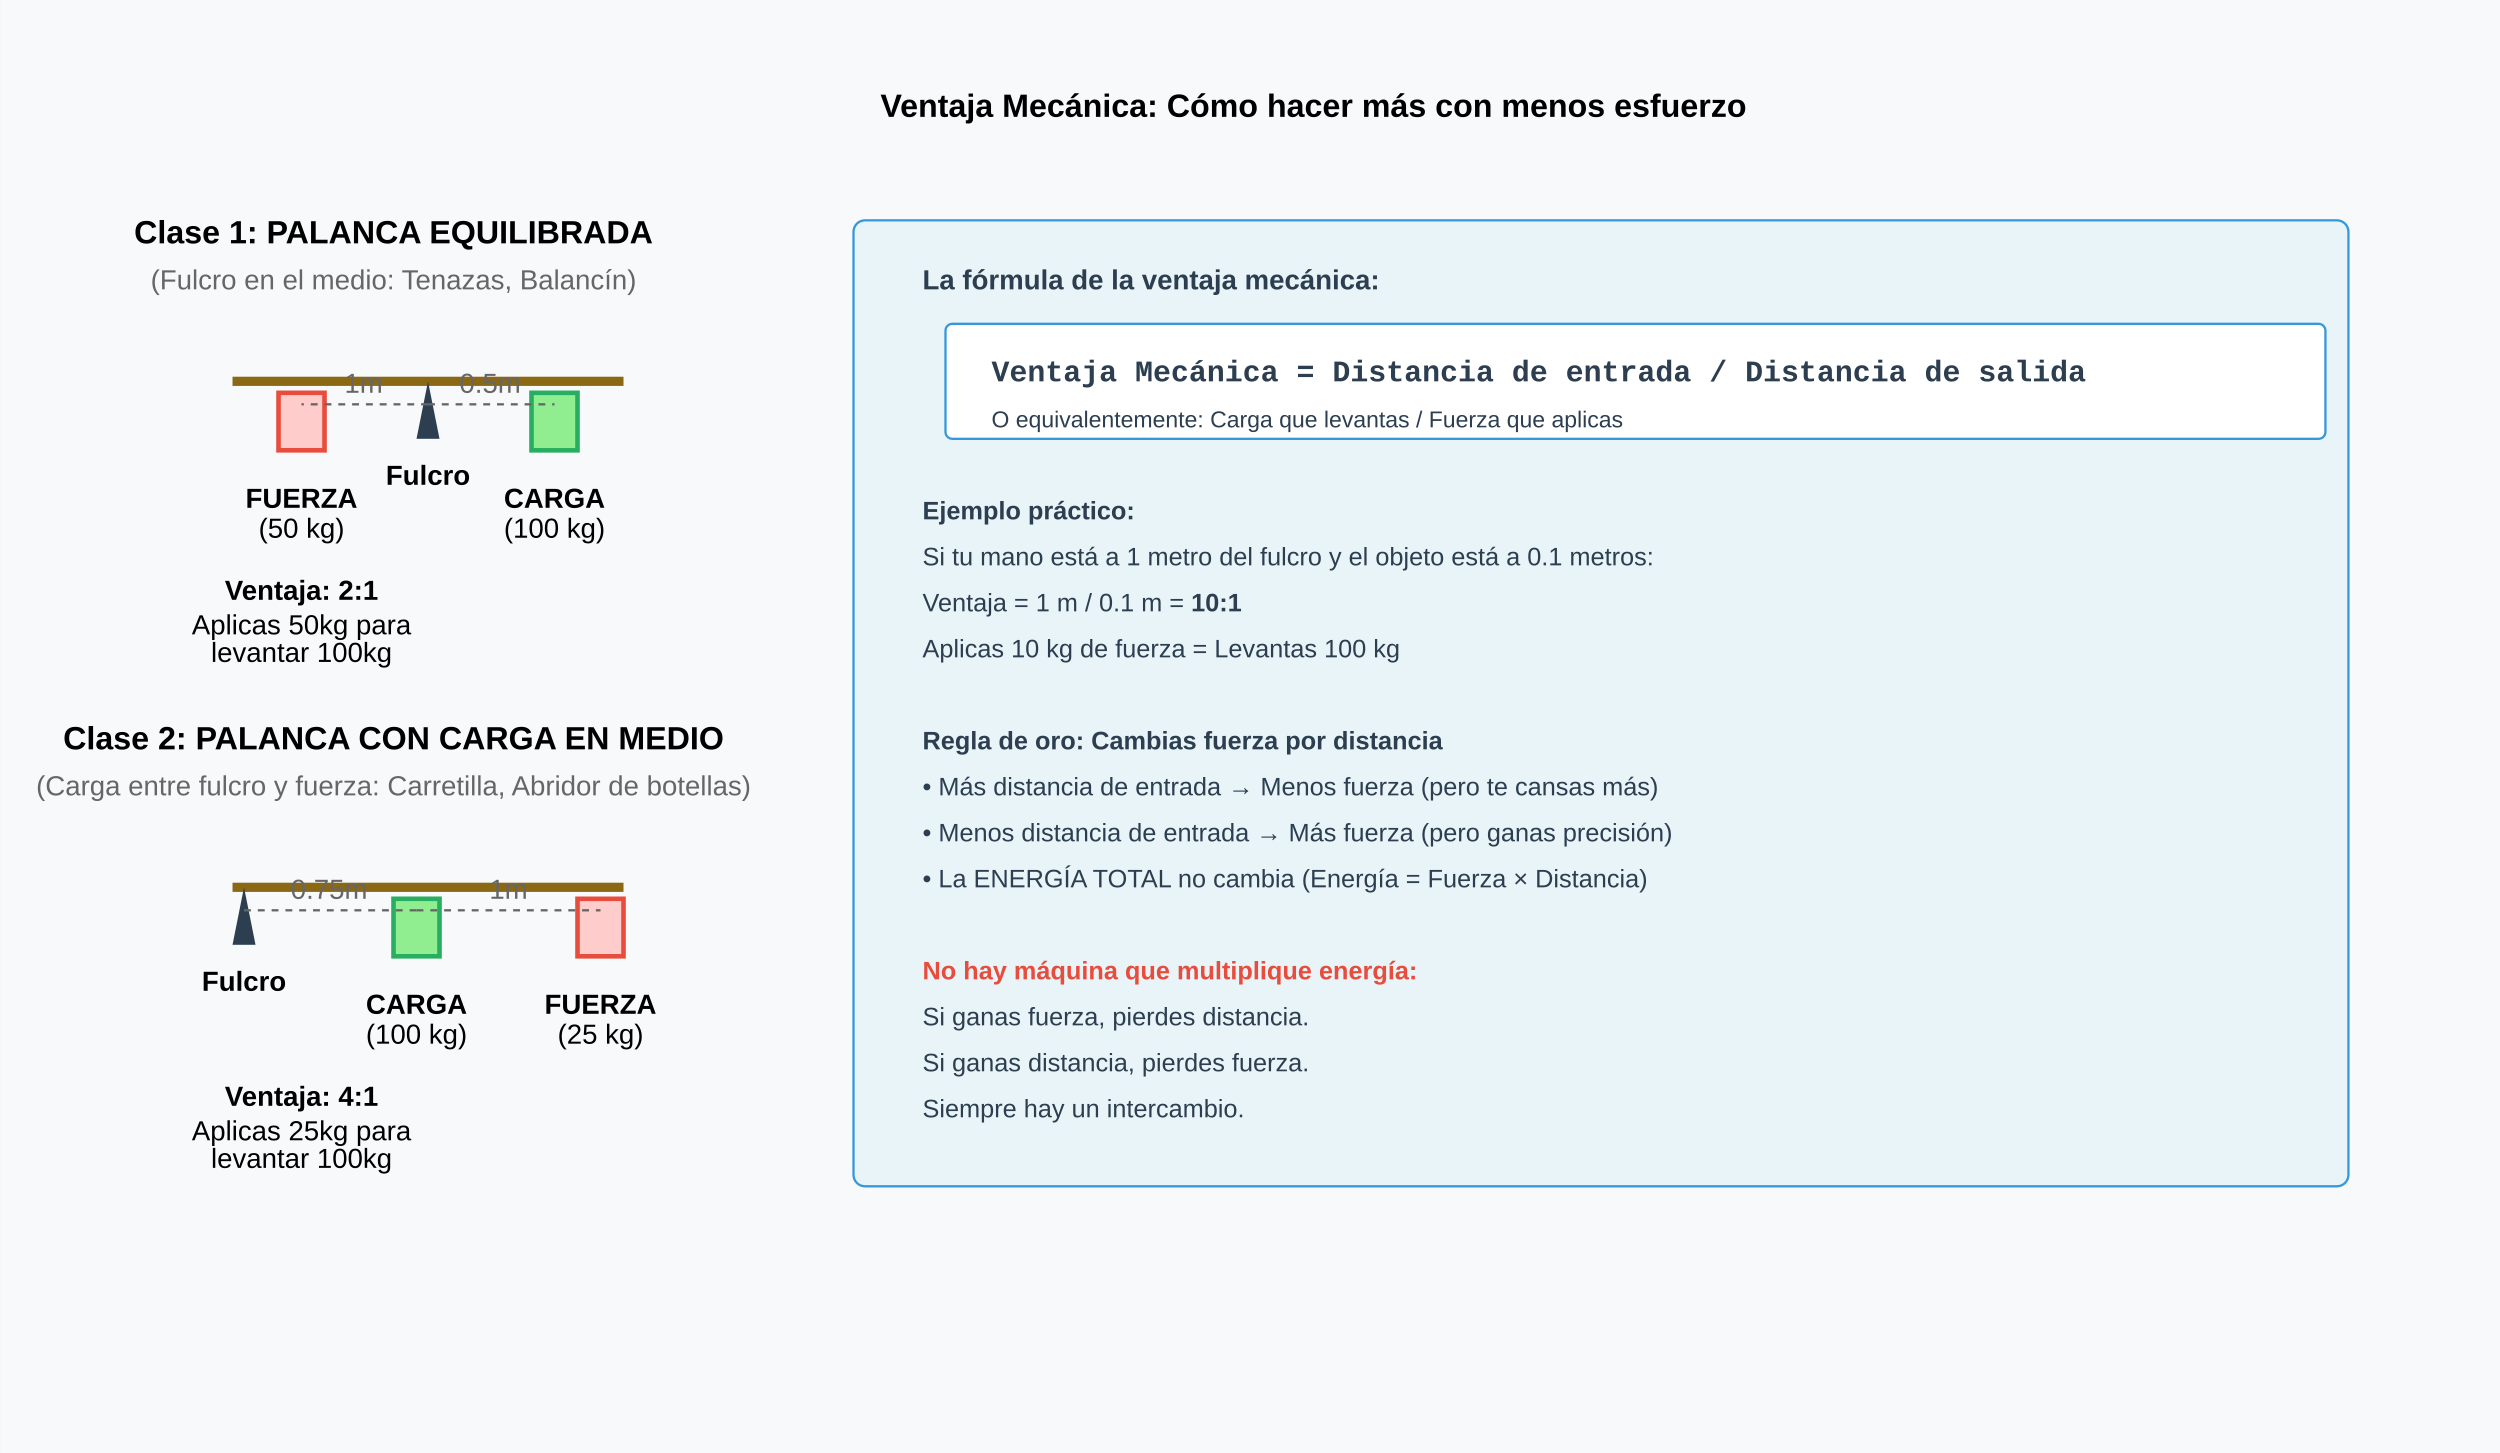
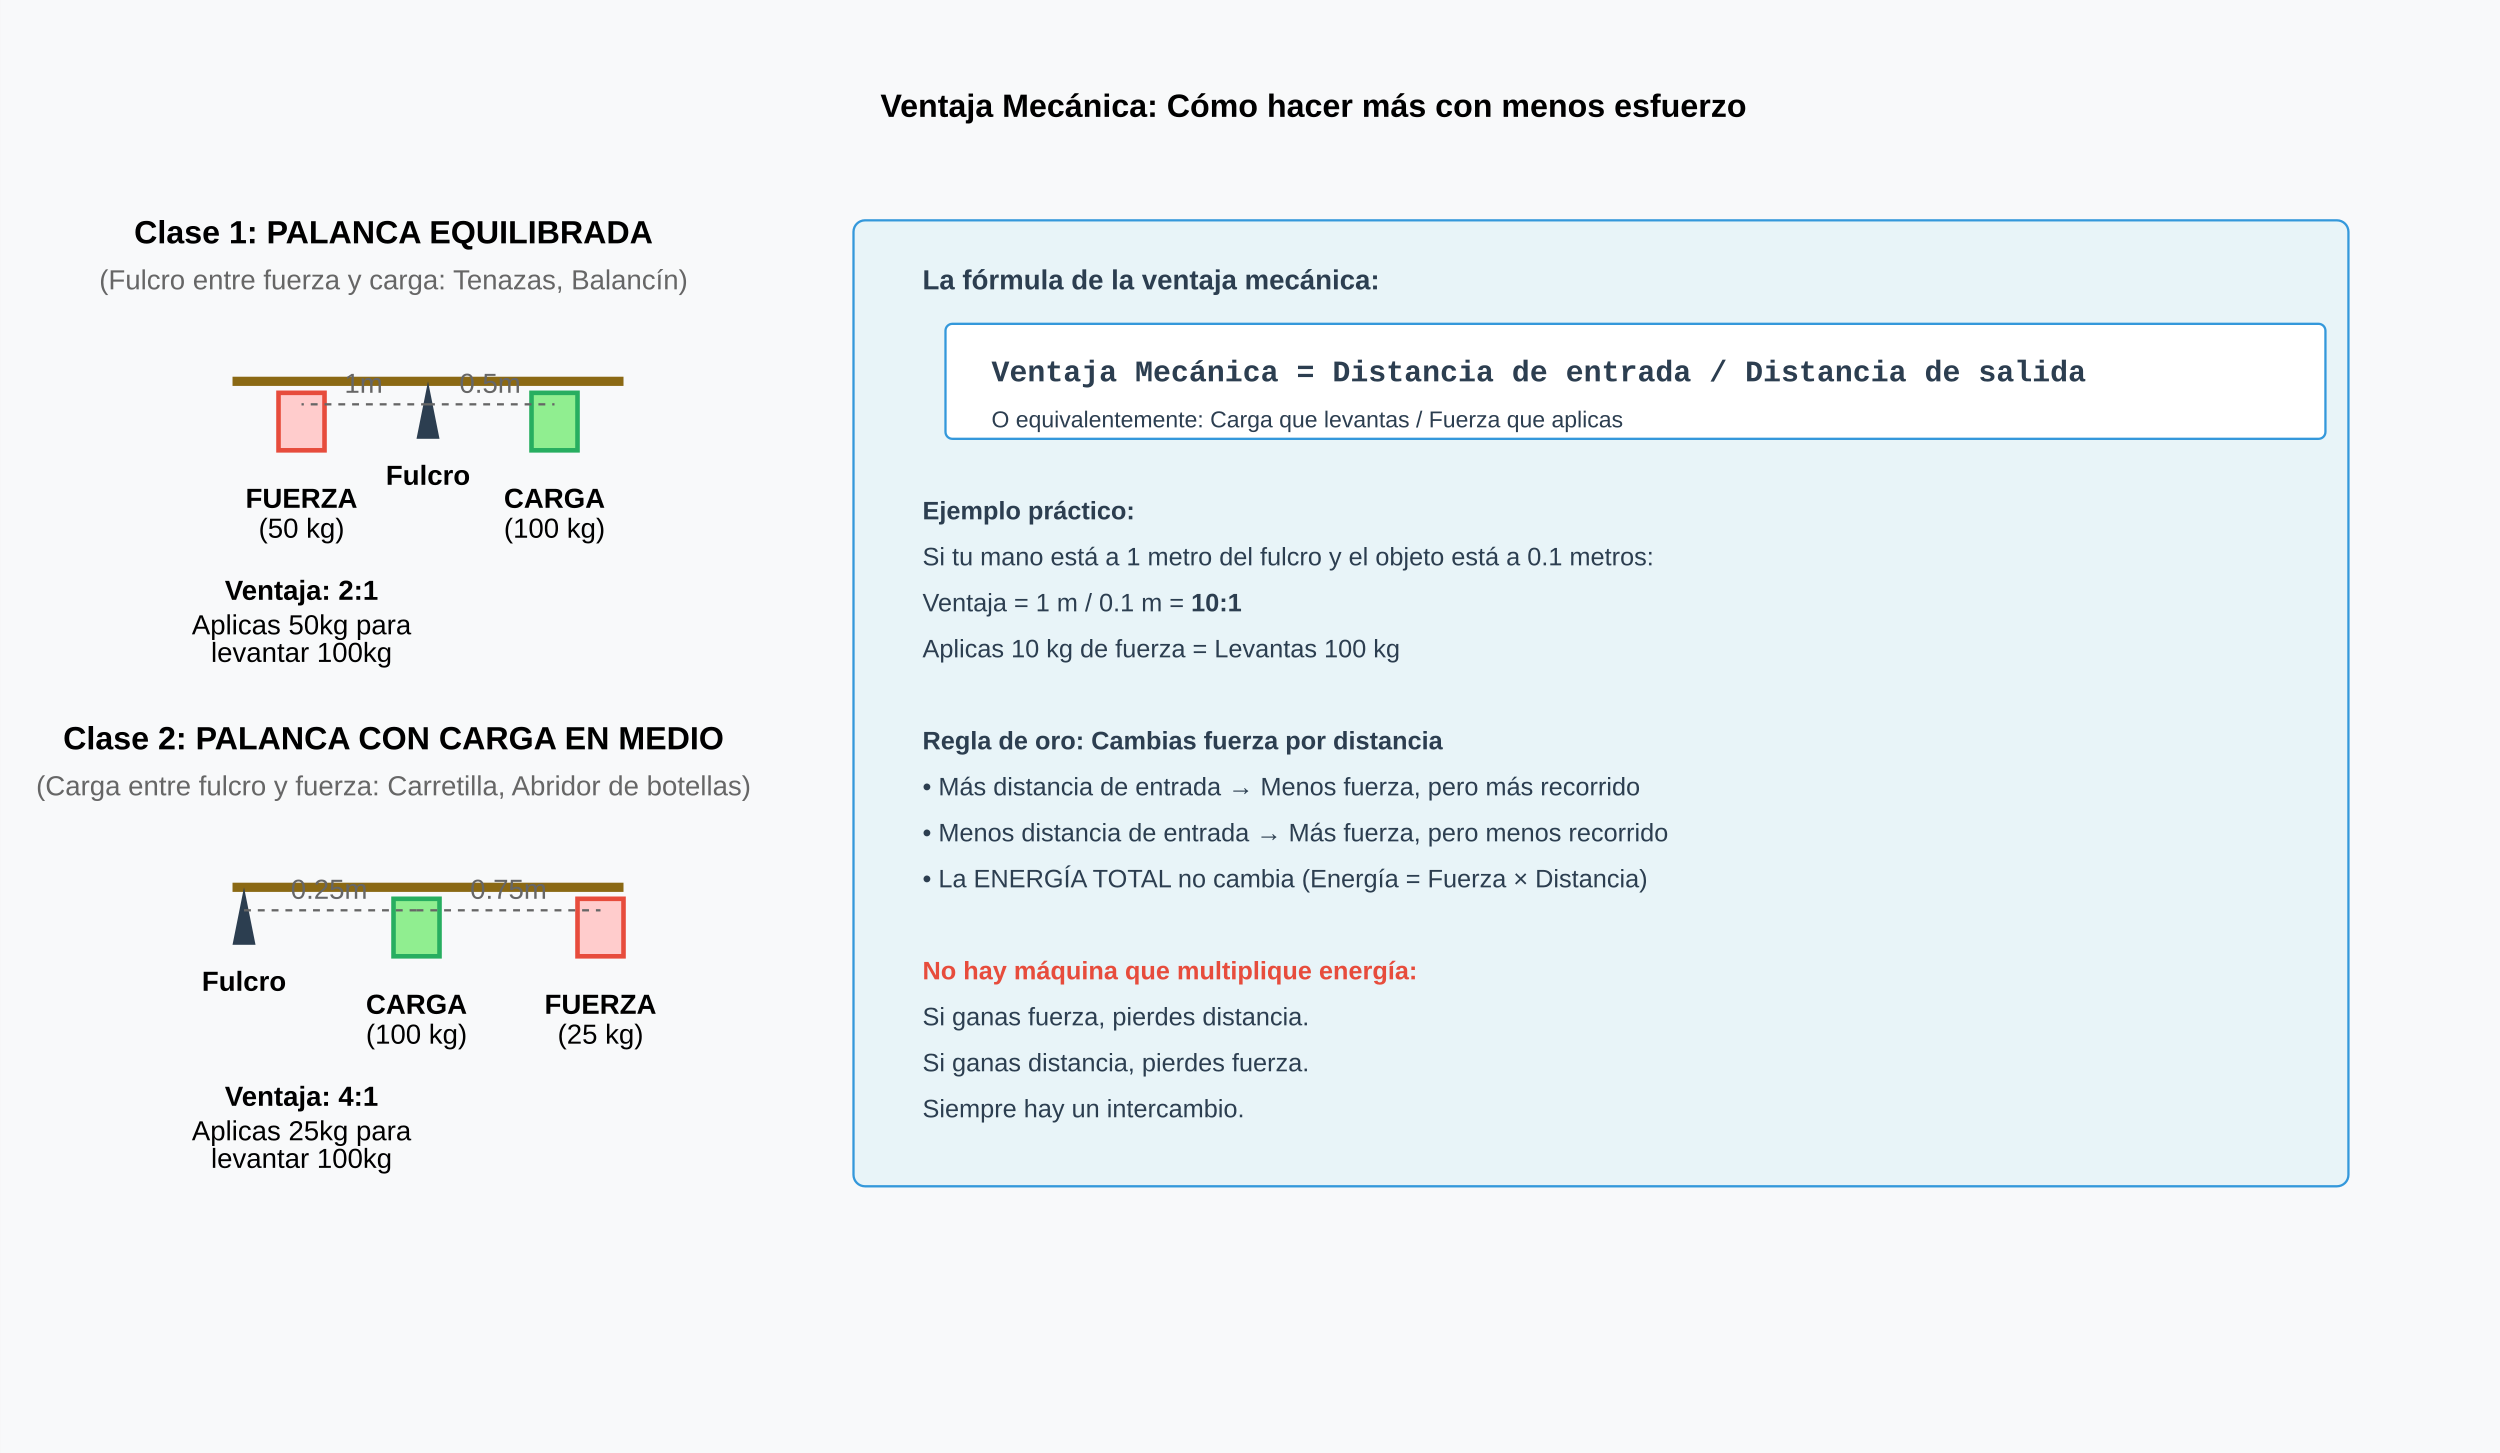
<svg xmlns="http://www.w3.org/2000/svg" viewBox="-71.1 -15.8 1087 631.7">
  <defs>
    <style>
      .box { stroke: #2c3e50; stroke-width: 2; fill-opacity: 0.9; }
      .title { font-family: Arial, sans-serif; font-size: 14px; font-weight: bold; text-anchor: middle; }
      .label { font-family: Arial, sans-serif; font-size: 12px; text-anchor: middle; }
      .lever { stroke: #8b6914; stroke-width: 4; fill: #d4a574; }
      .force { stroke: #e74c3c; stroke-width: 3; fill: none; marker-end: url(#arrowred); }
      .load { stroke: #27ae60; stroke-width: 3; fill: none; marker-end: url(#arrowgreen); }
    </style>
    <marker id="arrowred" markerWidth="10" markerHeight="10" refX="9" refY="3" orient="auto" markerUnits="strokeWidth">
      <path d="M0,0 L0,6 L9,3 z" fill="#e74c3c" />
    </marker>
    <marker id="arrowgreen" markerWidth="10" markerHeight="10" refX="9" refY="3" orient="auto" markerUnits="strokeWidth">
      <path d="M0,0 L0,6 L9,3 z" fill="#27ae60" />
    </marker>
  </defs>
  <rect x="-71" y="-16" width="1087" height="632" fill="#f8f9fa" />
  <text x="500" y="35" class="title" font-size="18">Ventaja Mecánica: Cómo hacer más con menos esfuerzo</text>
  <g>
    <text x="100" y="90" class="title" font-size="12" text-anchor="start" font-weight="bold">Clase 1: PALANCA EQUILIBRADA</text>
-     <text x="100" y="110" class="label" font-size="10" text-anchor="start" fill="#666">(Fulcro en el medio: Tenazas, Balancín)</text>
+     <text x="100" y="110" class="label" font-size="10" text-anchor="start" fill="#666">(Fulcro entre fuerza y carga: Tenazas, Balancín)</text>
    <line x1="30" y1="150" x2="200" y2="150" class="lever" />
    <polygon points="115,150 110,175 120,175" fill="#2c3e50" />
    <text x="115" y="195" class="label" font-size="9" font-weight="bold">Fulcro</text>
    <rect x="160" y="155" width="20" height="25" fill="#90ee90" stroke="#27ae60" stroke-width="2" />
    <text x="170" y="205" class="label" font-size="9" font-weight="bold">CARGA</text>
    <text x="170" y="218" class="label" font-size="8">(100 kg)</text>
    <rect x="50" y="155" width="20" height="25" fill="#ffcccc" stroke="#e74c3c" stroke-width="2" />
    <text x="60" y="205" class="label" font-size="9" font-weight="bold">FUERZA</text>
    <text x="60" y="218" class="label" font-size="8">(50 kg)</text>
    <line x1="115" y1="160" x2="60" y2="160" stroke="#666" stroke-width="1" stroke-dasharray="3,3" />
    <text x="87" y="155" class="label" font-size="8" fill="#666">1m</text>
    <line x1="115" y1="160" x2="170" y2="160" stroke="#666" stroke-width="1" stroke-dasharray="3,3" />
    <text x="142" y="155" class="label" font-size="8" fill="#666">0.5m</text>
    <text x="60" y="245" class="label" font-size="9" text-anchor="middle" font-weight="bold">Ventaja: 2:1</text>
    <text x="60" y="260" class="label" font-size="8" text-anchor="middle">Aplicas 50kg para</text>
    <text x="60" y="272" class="label" font-size="8" text-anchor="middle">levantar 100kg</text>
  </g>
  <g>
    <text x="100" y="310" class="title" font-size="12" text-anchor="start" font-weight="bold">Clase 2: PALANCA CON CARGA EN MEDIO</text>
    <text x="100" y="330" class="label" font-size="10" text-anchor="start" fill="#666">(Carga entre fulcro y fuerza: Carretilla, Abridor de botellas)</text>
    <line x1="30" y1="370" x2="200" y2="370" class="lever" />
    <polygon points="35,370 30,395 40,395" fill="#2c3e50" />
    <text x="35" y="415" class="label" font-size="9" font-weight="bold">Fulcro</text>
    <rect x="100" y="375" width="20" height="25" fill="#90ee90" stroke="#27ae60" stroke-width="2" />
    <text x="110" y="425" class="label" font-size="9" font-weight="bold">CARGA</text>
    <text x="110" y="438" class="label" font-size="8">(100 kg)</text>
    <rect x="180" y="375" width="20" height="25" fill="#ffcccc" stroke="#e74c3c" stroke-width="2" />
    <text x="190" y="425" class="label" font-size="9" font-weight="bold">FUERZA</text>
    <text x="190" y="438" class="label" font-size="8">(25 kg)</text>
    <line x1="35" y1="380" x2="110" y2="380" stroke="#666" stroke-width="1" stroke-dasharray="3,3" />
-     <text x="72" y="375" class="label" font-size="8" fill="#666">0.75m</text>
+     <text x="72" y="375" class="label" font-size="8" fill="#666">0.25m</text>
    <line x1="110" y1="380" x2="190" y2="380" stroke="#666" stroke-width="1" stroke-dasharray="3,3" />
-     <text x="150" y="375" class="label" font-size="8" fill="#666">1m</text>
+     <text x="150" y="375" class="label" font-size="8" fill="#666">0.75m</text>
    <text x="60" y="465" class="label" font-size="9" text-anchor="middle" font-weight="bold">Ventaja: 4:1</text>
    <text x="60" y="480" class="label" font-size="8" text-anchor="middle">Aplicas 25kg para</text>
    <text x="60" y="492" class="label" font-size="8" text-anchor="middle">levantar 100kg</text>
  </g>
  <rect x="300" y="80" width="650" height="420" fill="#e8f4f8" stroke="#3498db" stroke-width="1" rx="5" />
  <g font-family="Arial" font-size="11" fill="#2c3e50" text-anchor="start">
    <text x="330" y="110" font-weight="bold" font-size="12">La fórmula de la ventaja mecánica:</text>
    <rect x="340" y="125" width="600" height="50" fill="white" stroke="#3498db" stroke-width="1" rx="3" />
    <text x="360" y="150" font-family="'Courier New', monospace" font-size="13" font-weight="bold">Ventaja Mecánica = Distancia de entrada / Distancia de salida</text>
    <text x="360" y="170" font-size="10">O equivalentemente: Carga que levantas / Fuerza que aplicas</text>
    <text x="330" y="210" font-weight="bold">Ejemplo práctico:</text>
    <text x="330" y="230">Si tu mano está a 1 metro del fulcro y el objeto está a 0.1 metros:</text>
    <text x="330" y="250">Ventaja = 1 m / 0.1 m = <tspan font-weight="bold">10:1</tspan>
    </text>
    <text x="330" y="270">Aplicas 10 kg de fuerza = Levantas 100 kg</text>
    <text x="330" y="310" font-weight="bold">Regla de oro: Cambias fuerza por distancia</text>
-     <text x="330" y="330">• Más distancia de entrada → Menos fuerza (pero te cansas más)</text>
-     <text x="330" y="350">• Menos distancia de entrada → Más fuerza (pero ganas precisión)</text>
+     <text x="330" y="330">• Más distancia de entrada → Menos fuerza, pero más recorrido</text>
+     <text x="330" y="350">• Menos distancia de entrada → Más fuerza, pero menos recorrido</text>
    <text x="330" y="370">• La ENERGÍA TOTAL no cambia (Energía = Fuerza × Distancia)</text>
    <text x="330" y="410" font-weight="bold" fill="#e74c3c">No hay máquina que multiplique energía:</text>
    <text x="330" y="430">Si ganas fuerza, pierdes distancia.</text>
    <text x="330" y="450">Si ganas distancia, pierdes fuerza.</text>
    <text x="330" y="470">Siempre hay un intercambio.</text>
  </g>
</svg>
